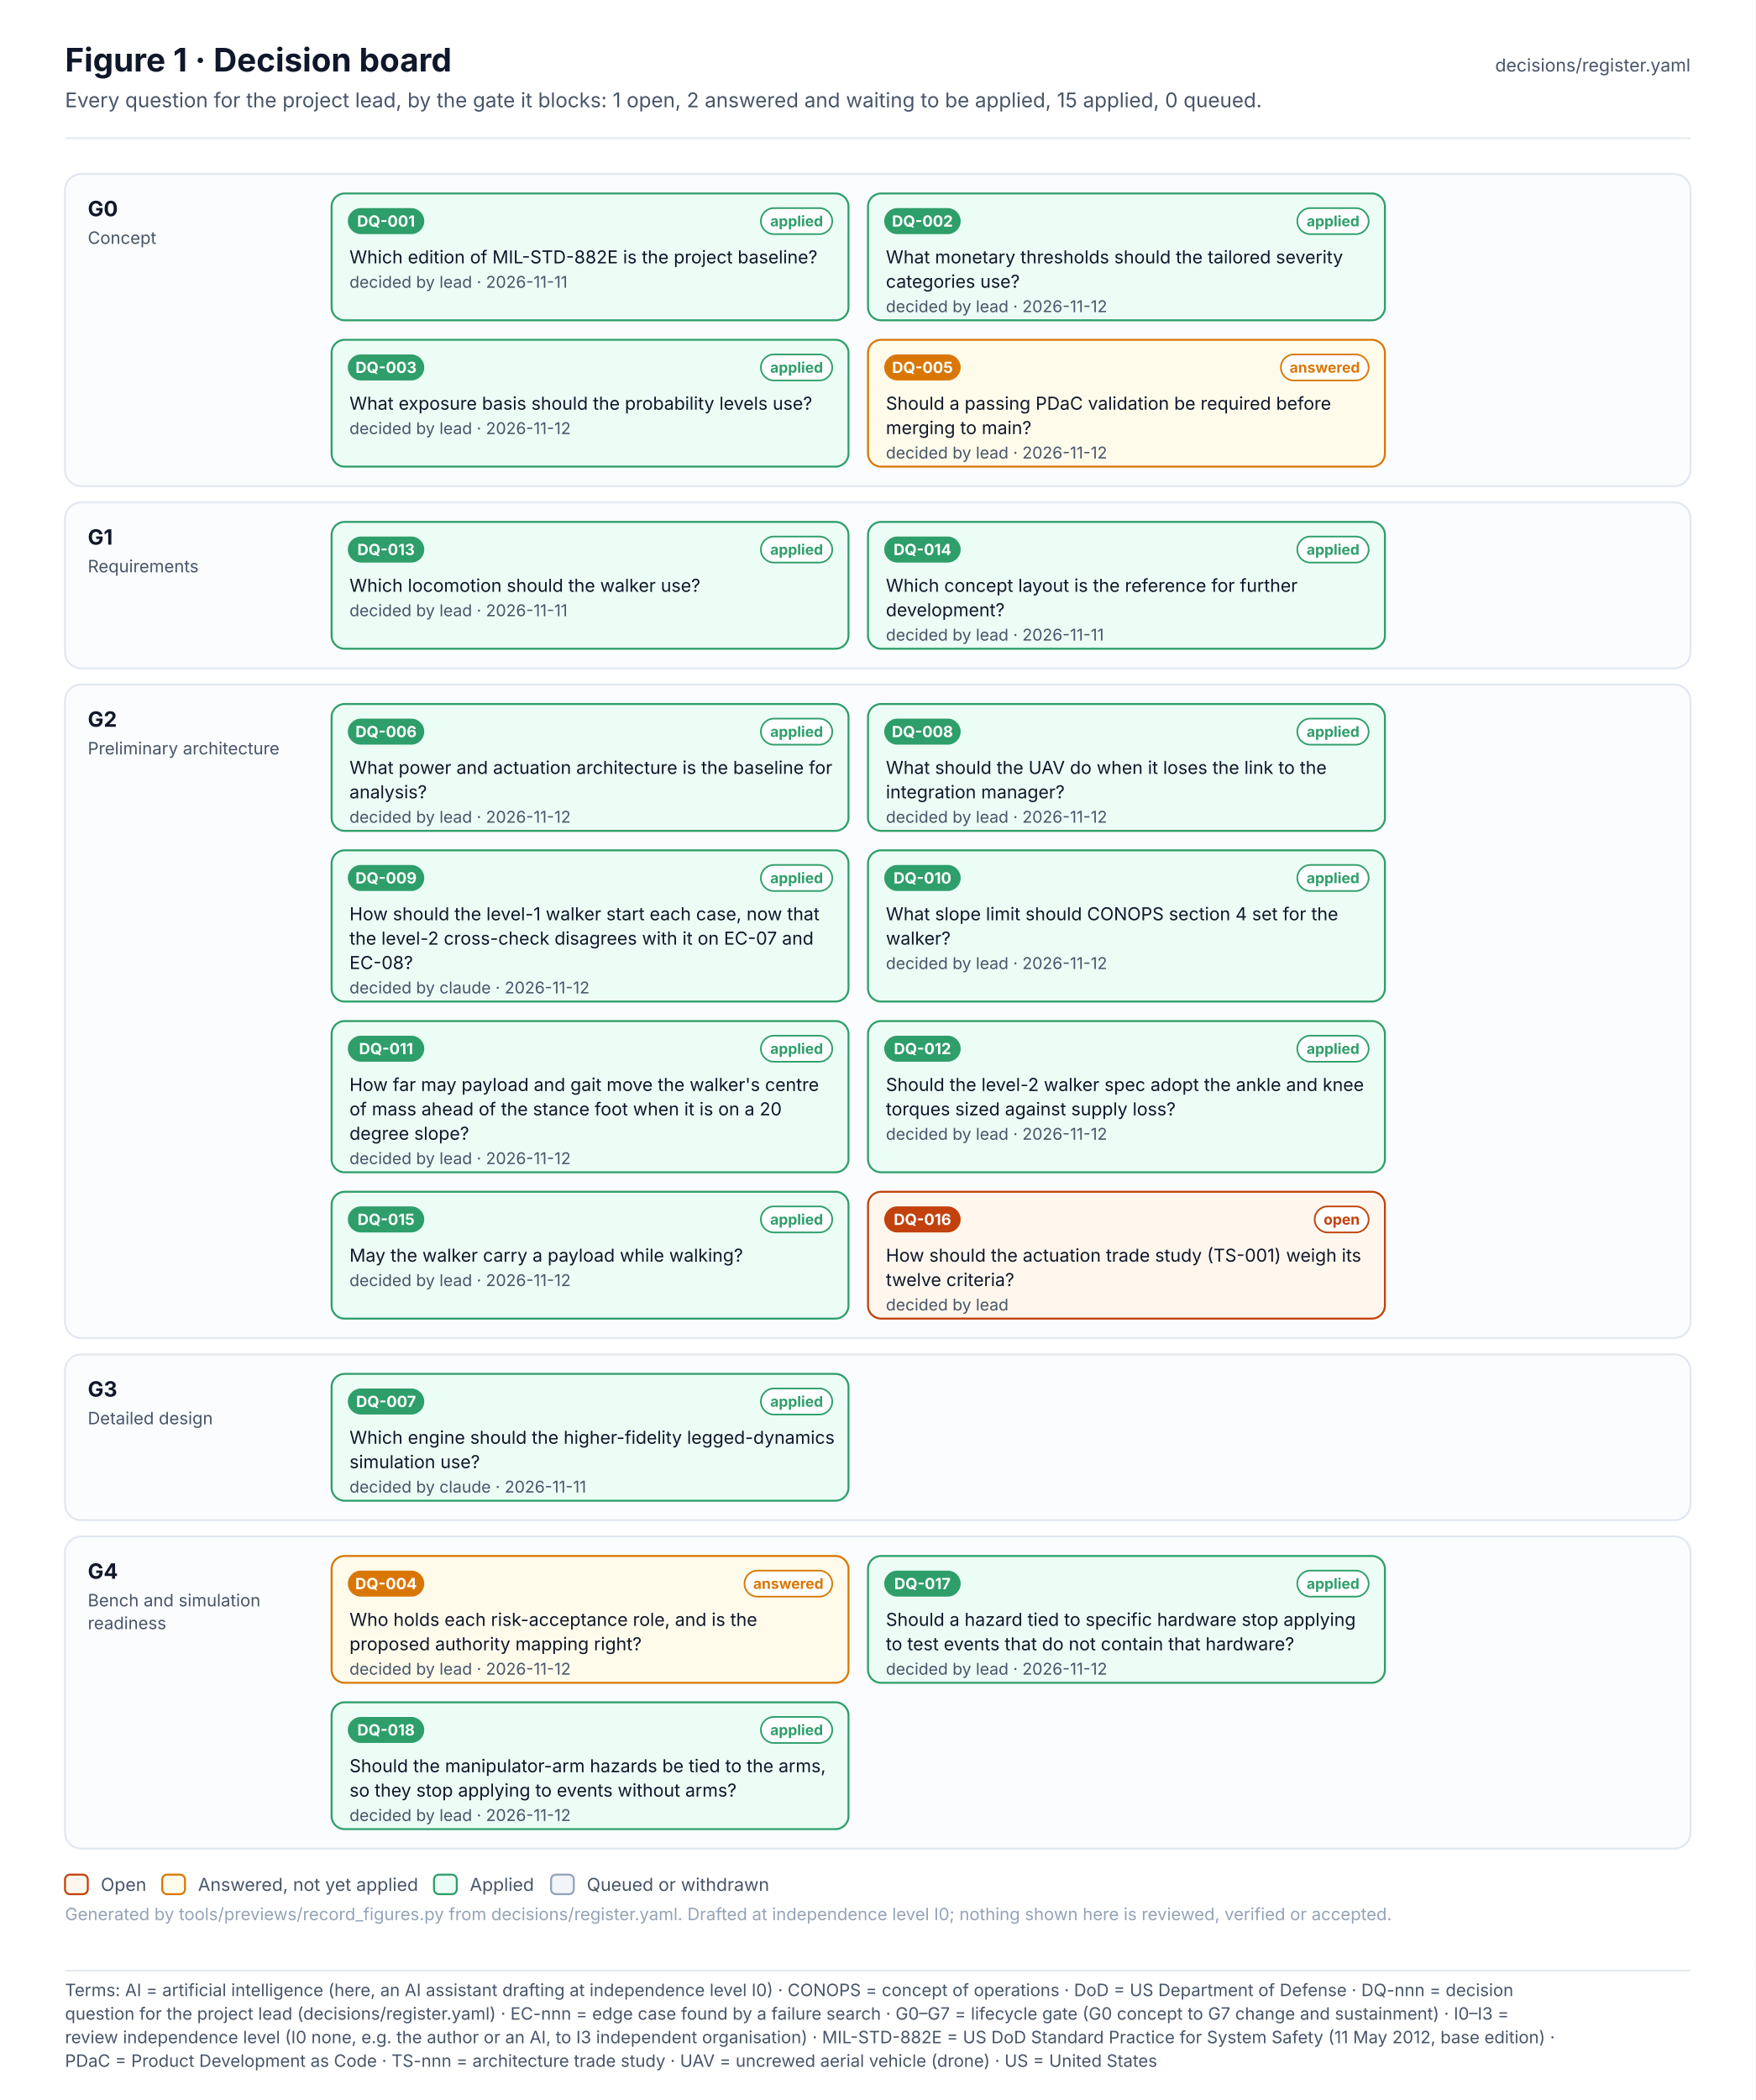
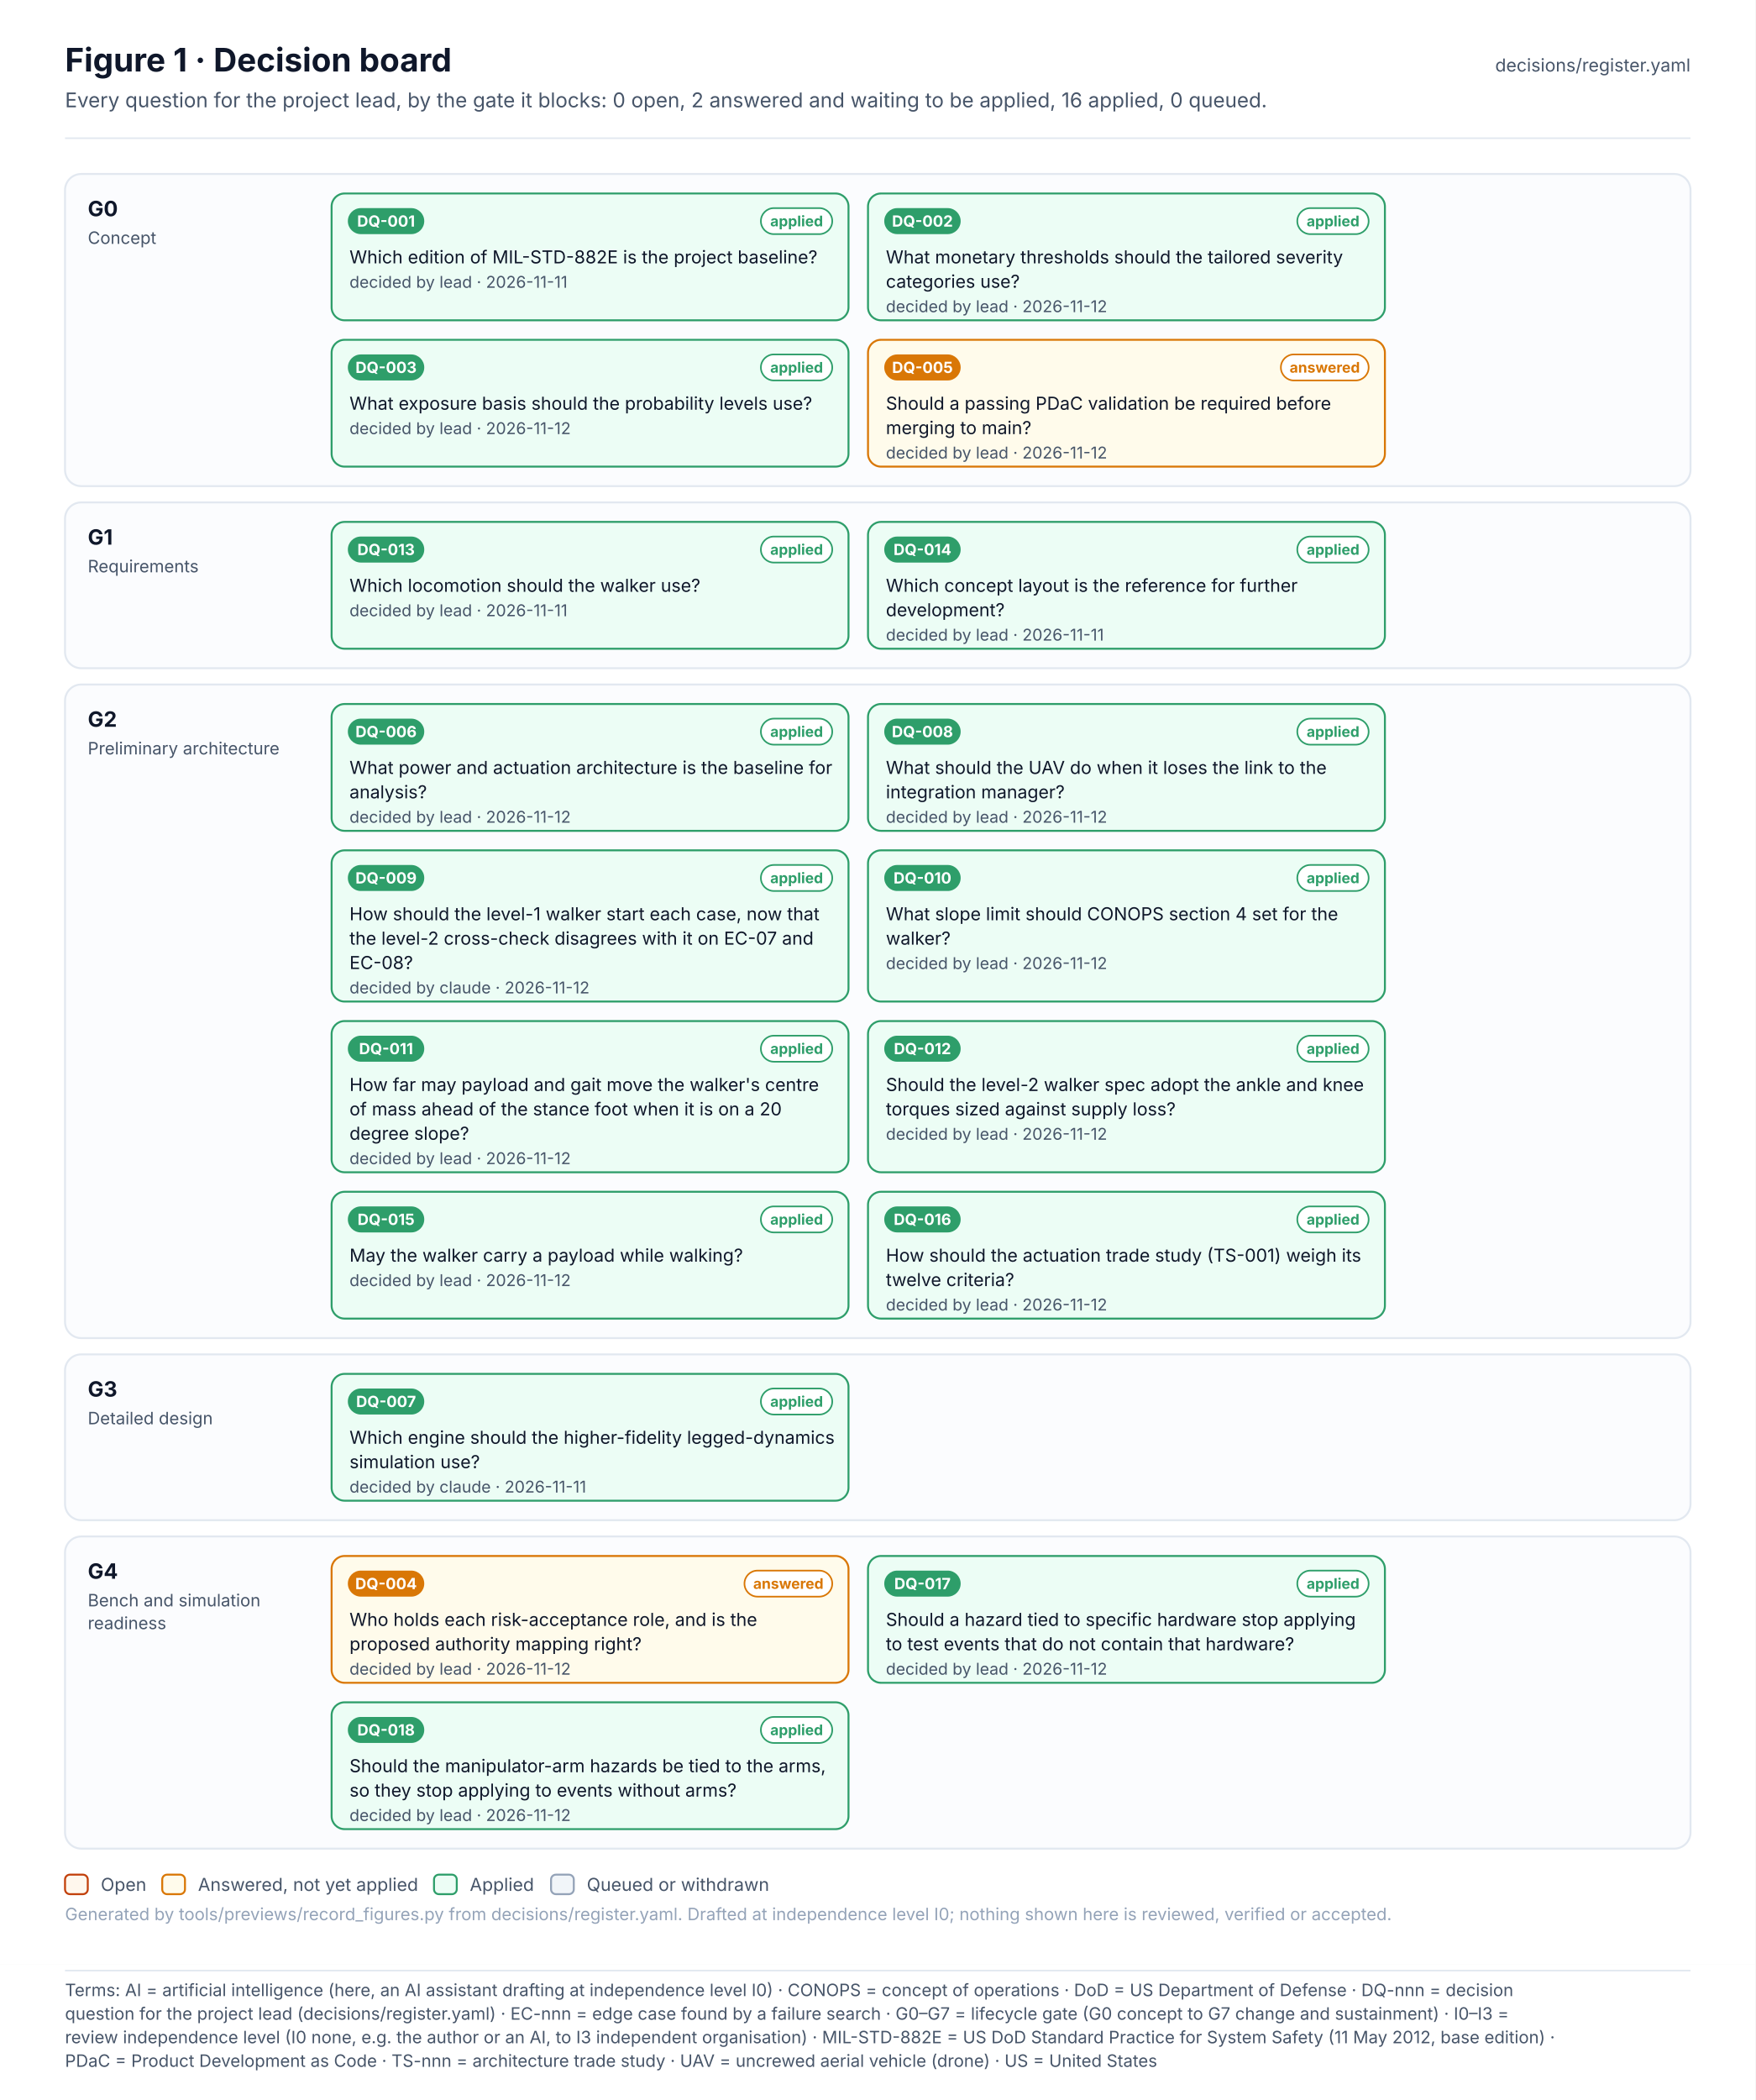
<svg xmlns="http://www.w3.org/2000/svg" width="1080" height="1291.6" viewBox="0 0 1080 1291.6" font-family="Inter, 'Segoe UI', Helvetica, Arial, sans-serif" role="img">
  <defs>
    <pattern id="hatch" patternUnits="userSpaceOnUse" width="6" height="6" patternTransform="rotate(45)">
      <rect width="6" height="6" fill="#F1F5F9" />
      <line x1="0" y1="0" x2="0" y2="6" stroke="#E2E8F0" stroke-width="2" />
    </pattern>
    <marker id="arr-ink" viewBox="0 0 10 10" refX="9" refY="5" markerWidth="7" markerHeight="7" orient="auto-start-reverse">
      <path d="M0 0 L10 5 L0 10 z" fill="#475569" />
    </marker>
    <marker id="dia-ink" viewBox="0 0 16 10" refX="15" refY="5" markerWidth="12" markerHeight="8" orient="auto-start-reverse">
      <path d="M1 5 L8 1 L15 5 L8 9 z" fill="#475569" />
    </marker>
    <marker id="tri-ink" viewBox="0 0 12 12" refX="11" refY="6" markerWidth="10" markerHeight="10" orient="auto-start-reverse">
      <path d="M1 1 L11 6 L1 11 z" fill="#FFFFFF" stroke="#475569" stroke-width="1.2" />
    </marker>
    <marker id="arr-system" viewBox="0 0 10 10" refX="9" refY="5" markerWidth="7" markerHeight="7" orient="auto-start-reverse">
      <path d="M0 0 L10 5 L0 10 z" fill="#4F46E5" />
    </marker>
    <marker id="dia-system" viewBox="0 0 16 10" refX="15" refY="5" markerWidth="12" markerHeight="8" orient="auto-start-reverse">
      <path d="M1 5 L8 1 L15 5 L8 9 z" fill="#4F46E5" />
    </marker>
    <marker id="tri-system" viewBox="0 0 12 12" refX="11" refY="6" markerWidth="10" markerHeight="10" orient="auto-start-reverse">
      <path d="M1 1 L11 6 L1 11 z" fill="#FFFFFF" stroke="#4F46E5" stroke-width="1.2" />
    </marker>
    <marker id="arr-software" viewBox="0 0 10 10" refX="9" refY="5" markerWidth="7" markerHeight="7" orient="auto-start-reverse">
      <path d="M0 0 L10 5 L0 10 z" fill="#0F766E" />
    </marker>
    <marker id="dia-software" viewBox="0 0 16 10" refX="15" refY="5" markerWidth="12" markerHeight="8" orient="auto-start-reverse">
      <path d="M1 5 L8 1 L15 5 L8 9 z" fill="#0F766E" />
    </marker>
    <marker id="tri-software" viewBox="0 0 12 12" refX="11" refY="6" markerWidth="10" markerHeight="10" orient="auto-start-reverse">
      <path d="M1 1 L11 6 L1 11 z" fill="#FFFFFF" stroke="#0F766E" stroke-width="1.2" />
    </marker>
    <marker id="arr-safety" viewBox="0 0 10 10" refX="9" refY="5" markerWidth="7" markerHeight="7" orient="auto-start-reverse">
      <path d="M0 0 L10 5 L0 10 z" fill="#C2410C" />
    </marker>
    <marker id="dia-safety" viewBox="0 0 16 10" refX="15" refY="5" markerWidth="12" markerHeight="8" orient="auto-start-reverse">
      <path d="M1 5 L8 1 L15 5 L8 9 z" fill="#C2410C" />
    </marker>
    <marker id="tri-safety" viewBox="0 0 12 12" refX="11" refY="6" markerWidth="10" markerHeight="10" orient="auto-start-reverse">
      <path d="M1 1 L11 6 L1 11 z" fill="#FFFFFF" stroke="#C2410C" stroke-width="1.2" />
    </marker>
    <marker id="arr-interface" viewBox="0 0 10 10" refX="9" refY="5" markerWidth="7" markerHeight="7" orient="auto-start-reverse">
      <path d="M0 0 L10 5 L0 10 z" fill="#7C3AED" />
    </marker>
    <marker id="dia-interface" viewBox="0 0 16 10" refX="15" refY="5" markerWidth="12" markerHeight="8" orient="auto-start-reverse">
      <path d="M1 5 L8 1 L15 5 L8 9 z" fill="#7C3AED" />
    </marker>
    <marker id="tri-interface" viewBox="0 0 12 12" refX="11" refY="6" markerWidth="10" markerHeight="10" orient="auto-start-reverse">
      <path d="M1 1 L11 6 L1 11 z" fill="#FFFFFF" stroke="#7C3AED" stroke-width="1.2" />
    </marker>
    <marker id="arr-external" viewBox="0 0 10 10" refX="9" refY="5" markerWidth="7" markerHeight="7" orient="auto-start-reverse">
      <path d="M0 0 L10 5 L0 10 z" fill="#64748B" />
    </marker>
    <marker id="dia-external" viewBox="0 0 16 10" refX="15" refY="5" markerWidth="12" markerHeight="8" orient="auto-start-reverse">
      <path d="M1 5 L8 1 L15 5 L8 9 z" fill="#64748B" />
    </marker>
    <marker id="tri-external" viewBox="0 0 12 12" refX="11" refY="6" markerWidth="10" markerHeight="10" orient="auto-start-reverse">
      <path d="M1 1 L11 6 L1 11 z" fill="#FFFFFF" stroke="#64748B" stroke-width="1.2" />
    </marker>
    <marker id="arr-work" viewBox="0 0 10 10" refX="9" refY="5" markerWidth="7" markerHeight="7" orient="auto-start-reverse">
      <path d="M0 0 L10 5 L0 10 z" fill="#475569" />
    </marker>
    <marker id="dia-work" viewBox="0 0 16 10" refX="15" refY="5" markerWidth="12" markerHeight="8" orient="auto-start-reverse">
      <path d="M1 5 L8 1 L15 5 L8 9 z" fill="#475569" />
    </marker>
    <marker id="tri-work" viewBox="0 0 12 12" refX="11" refY="6" markerWidth="10" markerHeight="10" orient="auto-start-reverse">
      <path d="M1 1 L11 6 L1 11 z" fill="#FFFFFF" stroke="#475569" stroke-width="1.2" />
    </marker>
    <marker id="arr-muted" viewBox="0 0 10 10" refX="9" refY="5" markerWidth="7" markerHeight="7" orient="auto-start-reverse">
      <path d="M0 0 L10 5 L0 10 z" fill="#94A3B8" />
    </marker>
    <marker id="dia-muted" viewBox="0 0 16 10" refX="15" refY="5" markerWidth="12" markerHeight="8" orient="auto-start-reverse">
      <path d="M1 5 L8 1 L15 5 L8 9 z" fill="#94A3B8" />
    </marker>
    <marker id="tri-muted" viewBox="0 0 12 12" refX="11" refY="6" markerWidth="10" markerHeight="10" orient="auto-start-reverse">
      <path d="M1 1 L11 6 L1 11 z" fill="#FFFFFF" stroke="#94A3B8" stroke-width="1.2" />
    </marker>
    <marker id="arr-current" viewBox="0 0 10 10" refX="9" refY="5" markerWidth="7" markerHeight="7" orient="auto-start-reverse">
      <path d="M0 0 L10 5 L0 10 z" fill="#0F172A" />
    </marker>
    <marker id="dia-current" viewBox="0 0 16 10" refX="15" refY="5" markerWidth="12" markerHeight="8" orient="auto-start-reverse">
      <path d="M1 5 L8 1 L15 5 L8 9 z" fill="#0F172A" />
    </marker>
    <marker id="tri-current" viewBox="0 0 12 12" refX="11" refY="6" markerWidth="10" markerHeight="10" orient="auto-start-reverse">
      <path d="M1 1 L11 6 L1 11 z" fill="#FFFFFF" stroke="#0F172A" stroke-width="1.2" />
    </marker>
    <marker id="arr-ok" viewBox="0 0 10 10" refX="9" refY="5" markerWidth="7" markerHeight="7" orient="auto-start-reverse">
      <path d="M0 0 L10 5 L0 10 z" fill="#2E9E6A" />
    </marker>
    <marker id="dia-ok" viewBox="0 0 16 10" refX="15" refY="5" markerWidth="12" markerHeight="8" orient="auto-start-reverse">
      <path d="M1 5 L8 1 L15 5 L8 9 z" fill="#2E9E6A" />
    </marker>
    <marker id="tri-ok" viewBox="0 0 12 12" refX="11" refY="6" markerWidth="10" markerHeight="10" orient="auto-start-reverse">
      <path d="M1 1 L11 6 L1 11 z" fill="#FFFFFF" stroke="#2E9E6A" stroke-width="1.2" />
    </marker>
    <marker id="arr-amber" viewBox="0 0 10 10" refX="9" refY="5" markerWidth="7" markerHeight="7" orient="auto-start-reverse">
      <path d="M0 0 L10 5 L0 10 z" fill="#D97706" />
    </marker>
    <marker id="dia-amber" viewBox="0 0 16 10" refX="15" refY="5" markerWidth="12" markerHeight="8" orient="auto-start-reverse">
      <path d="M1 5 L8 1 L15 5 L8 9 z" fill="#D97706" />
    </marker>
    <marker id="tri-amber" viewBox="0 0 12 12" refX="11" refY="6" markerWidth="10" markerHeight="10" orient="auto-start-reverse">
      <path d="M1 1 L11 6 L1 11 z" fill="#FFFFFF" stroke="#D97706" stroke-width="1.2" />
    </marker>
    <marker id="arr-red" viewBox="0 0 10 10" refX="9" refY="5" markerWidth="7" markerHeight="7" orient="auto-start-reverse">
      <path d="M0 0 L10 5 L0 10 z" fill="#D2553F" />
    </marker>
    <marker id="dia-red" viewBox="0 0 16 10" refX="15" refY="5" markerWidth="12" markerHeight="8" orient="auto-start-reverse">
      <path d="M1 5 L8 1 L15 5 L8 9 z" fill="#D2553F" />
    </marker>
    <marker id="tri-red" viewBox="0 0 12 12" refX="11" refY="6" markerWidth="10" markerHeight="10" orient="auto-start-reverse">
      <path d="M1 1 L11 6 L1 11 z" fill="#FFFFFF" stroke="#D2553F" stroke-width="1.2" />
    </marker>
  </defs>
  <rect x="0" y="0" width="1080" height="1208" rx="0" fill="#FFFFFF" stroke="none" stroke-width="0" />
  <text x="40" y="44" font-size="20" fill="#0F172A" font-weight="700">Figure 1 · Decision board</text>
-   <text x="40" y="66" font-size="12.5" fill="#475569">Every question for the project lead, by the gate it blocks: 1 open, 2 answered and waiting to be applied, 15 applied, 0 queued.</text>
+   <text x="40" y="66" font-size="12.5" fill="#475569">Every question for the project lead, by the gate it blocks: 0 open, 2 answered and waiting to be applied, 16 applied, 0 queued.</text>
  <text x="1040" y="44" font-size="11" fill="#475569" text-anchor="end">decisions/register.yaml</text>
  <line x1="40" y1="85" x2="1040" y2="85" stroke="#E2E8F0" stroke-width="1" />
  <g transform="translate(0 107)">
    <rect x="40" y="0" width="1000" height="192" rx="10" fill="#FBFCFE" stroke="#E2E8F0" stroke-width="1.2" />
    <text x="54" y="26" font-size="13" fill="#0F172A" font-weight="700">G0</text>
    <text x="54" y="43" font-size="10.5" fill="#475569">Concept</text>
    <rect x="204" y="12" width="318" height="78" rx="8" fill="#ECFDF5" stroke="#2E9E6A" stroke-width="1.2" />
    <rect x="214" y="21" width="47" height="16" rx="8.0" fill="#2E9E6A" stroke="none" stroke-width="1" />
    <text x="237.5" y="32.4" font-size="9.5" fill="#FFFFFF" font-weight="700" text-anchor="middle">DQ-001</text>
    <rect x="468.1" y="21" width="43.9" height="16" rx="8.0" fill="#FFFFFF" stroke="#2E9E6A" stroke-width="1" />
    <text x="490.1" y="32.2" font-size="9" fill="#2E9E6A" font-weight="700" text-anchor="middle">applied</text>
    <text x="215" y="55" font-size="11" fill="#0F172A">Which edition of MIL-STD-882E is the project baseline?</text>
    <text x="215" y="70" font-size="10" fill="#475569">decided by lead · 2026-11-11</text>
    <rect x="534" y="12" width="318" height="78" rx="8" fill="#ECFDF5" stroke="#2E9E6A" stroke-width="1.2" />
    <rect x="544" y="21" width="47" height="16" rx="8.0" fill="#2E9E6A" stroke="none" stroke-width="1" />
    <text x="567.5" y="32.4" font-size="9.5" fill="#FFFFFF" font-weight="700" text-anchor="middle">DQ-002</text>
    <rect x="798.1" y="21" width="43.9" height="16" rx="8.0" fill="#FFFFFF" stroke="#2E9E6A" stroke-width="1" />
    <text x="820.1" y="32.2" font-size="9" fill="#2E9E6A" font-weight="700" text-anchor="middle">applied</text>
    <text x="545" y="55" font-size="11" fill="#0F172A">What monetary thresholds should the tailored severity</text>
    <text x="545" y="70" font-size="11" fill="#0F172A">categories use?</text>
    <text x="545" y="85" font-size="10" fill="#475569">decided by lead · 2026-11-12</text>
    <rect x="204" y="102" width="318" height="78" rx="8" fill="#ECFDF5" stroke="#2E9E6A" stroke-width="1.2" />
    <rect x="214" y="111" width="47" height="16" rx="8.0" fill="#2E9E6A" stroke="none" stroke-width="1" />
    <text x="237.5" y="122.4" font-size="9.5" fill="#FFFFFF" font-weight="700" text-anchor="middle">DQ-003</text>
    <rect x="468.1" y="111" width="43.9" height="16" rx="8.0" fill="#FFFFFF" stroke="#2E9E6A" stroke-width="1" />
    <text x="490.1" y="122.2" font-size="9" fill="#2E9E6A" font-weight="700" text-anchor="middle">applied</text>
    <text x="215" y="145" font-size="11" fill="#0F172A">What exposure basis should the probability levels use?</text>
    <text x="215" y="160" font-size="10" fill="#475569">decided by lead · 2026-11-12</text>
    <rect x="534" y="102" width="318" height="78" rx="8" fill="#FFFBEB" stroke="#D97706" stroke-width="1.2" />
    <rect x="544" y="111" width="47" height="16" rx="8.0" fill="#D97706" stroke="none" stroke-width="1" />
    <text x="567.5" y="122.4" font-size="9.5" fill="#FFFFFF" font-weight="700" text-anchor="middle">DQ-005</text>
    <rect x="788" y="111" width="54" height="16" rx="8.0" fill="#FFFFFF" stroke="#D97706" stroke-width="1" />
    <text x="815" y="122.2" font-size="9" fill="#D97706" font-weight="700" text-anchor="middle">answered</text>
    <text x="545" y="145" font-size="11" fill="#0F172A">Should a passing PDaC validation be required before</text>
    <text x="545" y="160" font-size="11" fill="#0F172A">merging to main?</text>
    <text x="545" y="175" font-size="10" fill="#475569">decided by lead · 2026-11-12</text>
    <rect x="40" y="202" width="1000" height="102" rx="10" fill="#FBFCFE" stroke="#E2E8F0" stroke-width="1.2" />
    <text x="54" y="228" font-size="13" fill="#0F172A" font-weight="700">G1</text>
    <text x="54" y="245" font-size="10.5" fill="#475569">Requirements</text>
    <rect x="204" y="214" width="318" height="78" rx="8" fill="#ECFDF5" stroke="#2E9E6A" stroke-width="1.2" />
    <rect x="214" y="223" width="47" height="16" rx="8.0" fill="#2E9E6A" stroke="none" stroke-width="1" />
    <text x="237.5" y="234.4" font-size="9.5" fill="#FFFFFF" font-weight="700" text-anchor="middle">DQ-013</text>
    <rect x="468.1" y="223" width="43.9" height="16" rx="8.0" fill="#FFFFFF" stroke="#2E9E6A" stroke-width="1" />
    <text x="490.1" y="234.2" font-size="9" fill="#2E9E6A" font-weight="700" text-anchor="middle">applied</text>
    <text x="215" y="257" font-size="11" fill="#0F172A">Which locomotion should the walker use?</text>
    <text x="215" y="272" font-size="10" fill="#475569">decided by lead · 2026-11-11</text>
    <rect x="534" y="214" width="318" height="78" rx="8" fill="#ECFDF5" stroke="#2E9E6A" stroke-width="1.2" />
    <rect x="544" y="223" width="47" height="16" rx="8.0" fill="#2E9E6A" stroke="none" stroke-width="1" />
    <text x="567.5" y="234.4" font-size="9.5" fill="#FFFFFF" font-weight="700" text-anchor="middle">DQ-014</text>
    <rect x="798.1" y="223" width="43.9" height="16" rx="8.0" fill="#FFFFFF" stroke="#2E9E6A" stroke-width="1" />
    <text x="820.1" y="234.2" font-size="9" fill="#2E9E6A" font-weight="700" text-anchor="middle">applied</text>
    <text x="545" y="257" font-size="11" fill="#0F172A">Which concept layout is the reference for further</text>
    <text x="545" y="272" font-size="11" fill="#0F172A">development?</text>
    <text x="545" y="287" font-size="10" fill="#475569">decided by lead · 2026-11-11</text>
    <rect x="40" y="314" width="1000" height="402" rx="10" fill="#FBFCFE" stroke="#E2E8F0" stroke-width="1.2" />
    <text x="54" y="340" font-size="13" fill="#0F172A" font-weight="700">G2</text>
    <text x="54" y="357" font-size="10.5" fill="#475569">Preliminary architecture</text>
    <rect x="204" y="326" width="318" height="78" rx="8" fill="#ECFDF5" stroke="#2E9E6A" stroke-width="1.2" />
    <rect x="214" y="335" width="47" height="16" rx="8.0" fill="#2E9E6A" stroke="none" stroke-width="1" />
    <text x="237.5" y="346.4" font-size="9.5" fill="#FFFFFF" font-weight="700" text-anchor="middle">DQ-006</text>
    <rect x="468.1" y="335" width="43.9" height="16" rx="8.0" fill="#FFFFFF" stroke="#2E9E6A" stroke-width="1" />
    <text x="490.1" y="346.2" font-size="9" fill="#2E9E6A" font-weight="700" text-anchor="middle">applied</text>
    <text x="215" y="369" font-size="11" fill="#0F172A">What power and actuation architecture is the baseline for</text>
    <text x="215" y="384" font-size="11" fill="#0F172A">analysis?</text>
    <text x="215" y="399" font-size="10" fill="#475569">decided by lead · 2026-11-12</text>
    <rect x="534" y="326" width="318" height="78" rx="8" fill="#ECFDF5" stroke="#2E9E6A" stroke-width="1.2" />
    <rect x="544" y="335" width="47" height="16" rx="8.0" fill="#2E9E6A" stroke="none" stroke-width="1" />
    <text x="567.5" y="346.4" font-size="9.5" fill="#FFFFFF" font-weight="700" text-anchor="middle">DQ-008</text>
    <rect x="798.1" y="335" width="43.9" height="16" rx="8.0" fill="#FFFFFF" stroke="#2E9E6A" stroke-width="1" />
    <text x="820.1" y="346.2" font-size="9" fill="#2E9E6A" font-weight="700" text-anchor="middle">applied</text>
    <text x="545" y="369" font-size="11" fill="#0F172A">What should the UAV do when it loses the link to the</text>
    <text x="545" y="384" font-size="11" fill="#0F172A">integration manager?</text>
    <text x="545" y="399" font-size="10" fill="#475569">decided by lead · 2026-11-12</text>
    <rect x="204" y="416" width="318" height="93" rx="8" fill="#ECFDF5" stroke="#2E9E6A" stroke-width="1.2" />
    <rect x="214" y="425" width="47" height="16" rx="8.0" fill="#2E9E6A" stroke="none" stroke-width="1" />
    <text x="237.5" y="436.4" font-size="9.5" fill="#FFFFFF" font-weight="700" text-anchor="middle">DQ-009</text>
    <rect x="468.1" y="425" width="43.9" height="16" rx="8.0" fill="#FFFFFF" stroke="#2E9E6A" stroke-width="1" />
    <text x="490.1" y="436.2" font-size="9" fill="#2E9E6A" font-weight="700" text-anchor="middle">applied</text>
    <text x="215" y="459" font-size="11" fill="#0F172A">How should the level-1 walker start each case, now that</text>
    <text x="215" y="474" font-size="11" fill="#0F172A">the level-2 cross-check disagrees with it on EC-07 and</text>
    <text x="215" y="489" font-size="11" fill="#0F172A">EC-08?</text>
    <text x="215" y="504" font-size="10" fill="#475569">decided by claude · 2026-11-12</text>
    <rect x="534" y="416" width="318" height="93" rx="8" fill="#ECFDF5" stroke="#2E9E6A" stroke-width="1.2" />
    <rect x="544" y="425" width="47" height="16" rx="8.0" fill="#2E9E6A" stroke="none" stroke-width="1" />
    <text x="567.5" y="436.4" font-size="9.5" fill="#FFFFFF" font-weight="700" text-anchor="middle">DQ-010</text>
    <rect x="798.1" y="425" width="43.9" height="16" rx="8.0" fill="#FFFFFF" stroke="#2E9E6A" stroke-width="1" />
    <text x="820.1" y="436.2" font-size="9" fill="#2E9E6A" font-weight="700" text-anchor="middle">applied</text>
    <text x="545" y="459" font-size="11" fill="#0F172A">What slope limit should CONOPS section 4 set for the</text>
    <text x="545" y="474" font-size="11" fill="#0F172A">walker?</text>
    <text x="545" y="489" font-size="10" fill="#475569">decided by lead · 2026-11-12</text>
    <rect x="204" y="521" width="318" height="93" rx="8" fill="#ECFDF5" stroke="#2E9E6A" stroke-width="1.2" />
    <rect x="214" y="530" width="47" height="16" rx="8.0" fill="#2E9E6A" stroke="none" stroke-width="1" />
    <text x="237.5" y="541.4" font-size="9.5" fill="#FFFFFF" font-weight="700" text-anchor="middle">DQ-011</text>
    <rect x="468.1" y="530" width="43.9" height="16" rx="8.0" fill="#FFFFFF" stroke="#2E9E6A" stroke-width="1" />
    <text x="490.1" y="541.2" font-size="9" fill="#2E9E6A" font-weight="700" text-anchor="middle">applied</text>
    <text x="215" y="564" font-size="11" fill="#0F172A">How far may payload and gait move the walker's centre</text>
    <text x="215" y="579" font-size="11" fill="#0F172A">of mass ahead of the stance foot when it is on a 20</text>
    <text x="215" y="594" font-size="11" fill="#0F172A">degree slope?</text>
    <text x="215" y="609" font-size="10" fill="#475569">decided by lead · 2026-11-12</text>
    <rect x="534" y="521" width="318" height="93" rx="8" fill="#ECFDF5" stroke="#2E9E6A" stroke-width="1.2" />
    <rect x="544" y="530" width="47" height="16" rx="8.0" fill="#2E9E6A" stroke="none" stroke-width="1" />
    <text x="567.5" y="541.4" font-size="9.5" fill="#FFFFFF" font-weight="700" text-anchor="middle">DQ-012</text>
    <rect x="798.1" y="530" width="43.9" height="16" rx="8.0" fill="#FFFFFF" stroke="#2E9E6A" stroke-width="1" />
    <text x="820.1" y="541.2" font-size="9" fill="#2E9E6A" font-weight="700" text-anchor="middle">applied</text>
    <text x="545" y="564" font-size="11" fill="#0F172A">Should the level-2 walker spec adopt the ankle and knee</text>
    <text x="545" y="579" font-size="11" fill="#0F172A">torques sized against supply loss?</text>
    <text x="545" y="594" font-size="10" fill="#475569">decided by lead · 2026-11-12</text>
    <rect x="204" y="626" width="318" height="78" rx="8" fill="#ECFDF5" stroke="#2E9E6A" stroke-width="1.2" />
    <rect x="214" y="635" width="47" height="16" rx="8.0" fill="#2E9E6A" stroke="none" stroke-width="1" />
    <text x="237.5" y="646.4" font-size="9.5" fill="#FFFFFF" font-weight="700" text-anchor="middle">DQ-015</text>
    <rect x="468.1" y="635" width="43.9" height="16" rx="8.0" fill="#FFFFFF" stroke="#2E9E6A" stroke-width="1" />
    <text x="490.1" y="646.2" font-size="9" fill="#2E9E6A" font-weight="700" text-anchor="middle">applied</text>
    <text x="215" y="669" font-size="11" fill="#0F172A">May the walker carry a payload while walking?</text>
    <text x="215" y="684" font-size="10" fill="#475569">decided by lead · 2026-11-12</text>
-     <rect x="534" y="626" width="318" height="78" rx="8" fill="#FFF7ED" stroke="#C2410C" stroke-width="1.2" />
-     <rect x="544" y="635" width="47" height="16" rx="8.0" fill="#C2410C" stroke="none" stroke-width="1" />
+     <rect x="534" y="626" width="318" height="78" rx="8" fill="#ECFDF5" stroke="#2E9E6A" stroke-width="1.2" />
+     <rect x="544" y="635" width="47" height="16" rx="8.0" fill="#2E9E6A" stroke="none" stroke-width="1" />
    <text x="567.5" y="646.4" font-size="9.5" fill="#FFFFFF" font-weight="700" text-anchor="middle">DQ-016</text>
-     <rect x="808.8" y="635" width="33.2" height="16" rx="8.0" fill="#FFFFFF" stroke="#C2410C" stroke-width="1" />
-     <text x="825.4" y="646.2" font-size="9" fill="#C2410C" font-weight="700" text-anchor="middle">open</text>
+     <rect x="798.1" y="635" width="43.9" height="16" rx="8.0" fill="#FFFFFF" stroke="#2E9E6A" stroke-width="1" />
+     <text x="820.1" y="646.2" font-size="9" fill="#2E9E6A" font-weight="700" text-anchor="middle">applied</text>
    <text x="545" y="669" font-size="11" fill="#0F172A">How should the actuation trade study (TS-001) weigh its</text>
    <text x="545" y="684" font-size="11" fill="#0F172A">twelve criteria?</text>
-     <text x="545" y="699" font-size="10" fill="#475569">decided by lead</text>
+     <text x="545" y="699" font-size="10" fill="#475569">decided by lead · 2026-11-12</text>
    <rect x="40" y="726" width="1000" height="102" rx="10" fill="#FBFCFE" stroke="#E2E8F0" stroke-width="1.2" />
    <text x="54" y="752" font-size="13" fill="#0F172A" font-weight="700">G3</text>
    <text x="54" y="769" font-size="10.5" fill="#475569">Detailed design</text>
    <rect x="204" y="738" width="318" height="78" rx="8" fill="#ECFDF5" stroke="#2E9E6A" stroke-width="1.2" />
    <rect x="214" y="747" width="47" height="16" rx="8.0" fill="#2E9E6A" stroke="none" stroke-width="1" />
    <text x="237.5" y="758.4" font-size="9.5" fill="#FFFFFF" font-weight="700" text-anchor="middle">DQ-007</text>
    <rect x="468.1" y="747" width="43.9" height="16" rx="8.0" fill="#FFFFFF" stroke="#2E9E6A" stroke-width="1" />
    <text x="490.1" y="758.2" font-size="9" fill="#2E9E6A" font-weight="700" text-anchor="middle">applied</text>
    <text x="215" y="781" font-size="11" fill="#0F172A">Which engine should the higher-fidelity legged-dynamics</text>
    <text x="215" y="796" font-size="11" fill="#0F172A">simulation use?</text>
    <text x="215" y="811" font-size="10" fill="#475569">decided by claude · 2026-11-11</text>
    <rect x="40" y="838" width="1000" height="192" rx="10" fill="#FBFCFE" stroke="#E2E8F0" stroke-width="1.2" />
    <text x="54" y="864" font-size="13" fill="#0F172A" font-weight="700">G4</text>
    <text x="54" y="881" font-size="10.5" fill="#475569">Bench and simulation</text>
    <text x="54" y="895" font-size="10.5" fill="#475569">readiness</text>
    <rect x="204" y="850" width="318" height="78" rx="8" fill="#FFFBEB" stroke="#D97706" stroke-width="1.2" />
    <rect x="214" y="859" width="47" height="16" rx="8.0" fill="#D97706" stroke="none" stroke-width="1" />
    <text x="237.5" y="870.4" font-size="9.5" fill="#FFFFFF" font-weight="700" text-anchor="middle">DQ-004</text>
    <rect x="458" y="859" width="54" height="16" rx="8.0" fill="#FFFFFF" stroke="#D97706" stroke-width="1" />
    <text x="485" y="870.2" font-size="9" fill="#D97706" font-weight="700" text-anchor="middle">answered</text>
    <text x="215" y="893" font-size="11" fill="#0F172A">Who holds each risk-acceptance role, and is the</text>
    <text x="215" y="908" font-size="11" fill="#0F172A">proposed authority mapping right?</text>
    <text x="215" y="923" font-size="10" fill="#475569">decided by lead · 2026-11-12</text>
    <rect x="534" y="850" width="318" height="78" rx="8" fill="#ECFDF5" stroke="#2E9E6A" stroke-width="1.2" />
    <rect x="544" y="859" width="47" height="16" rx="8.0" fill="#2E9E6A" stroke="none" stroke-width="1" />
    <text x="567.5" y="870.4" font-size="9.5" fill="#FFFFFF" font-weight="700" text-anchor="middle">DQ-017</text>
    <rect x="798.1" y="859" width="43.9" height="16" rx="8.0" fill="#FFFFFF" stroke="#2E9E6A" stroke-width="1" />
    <text x="820.1" y="870.2" font-size="9" fill="#2E9E6A" font-weight="700" text-anchor="middle">applied</text>
    <text x="545" y="893" font-size="11" fill="#0F172A">Should a hazard tied to specific hardware stop applying</text>
    <text x="545" y="908" font-size="11" fill="#0F172A">to test events that do not contain that hardware?</text>
    <text x="545" y="923" font-size="10" fill="#475569">decided by lead · 2026-11-12</text>
    <rect x="204" y="940" width="318" height="78" rx="8" fill="#ECFDF5" stroke="#2E9E6A" stroke-width="1.2" />
    <rect x="214" y="949" width="47" height="16" rx="8.0" fill="#2E9E6A" stroke="none" stroke-width="1" />
    <text x="237.5" y="960.4" font-size="9.5" fill="#FFFFFF" font-weight="700" text-anchor="middle">DQ-018</text>
    <rect x="468.1" y="949" width="43.9" height="16" rx="8.0" fill="#FFFFFF" stroke="#2E9E6A" stroke-width="1" />
    <text x="490.1" y="960.2" font-size="9" fill="#2E9E6A" font-weight="700" text-anchor="middle">applied</text>
    <text x="215" y="983" font-size="11" fill="#0F172A">Should the manipulator-arm hazards be tied to the arms,</text>
    <text x="215" y="998" font-size="11" fill="#0F172A">so they stop applying to events without arms?</text>
    <text x="215" y="1013" font-size="10" fill="#475569">decided by lead · 2026-11-12</text>
  </g>
  <rect x="40" y="1153" width="14" height="12" rx="3" fill="#FFF7ED" stroke="#C2410C" stroke-width="1.2" />
  <text x="62" y="1163" font-size="11" fill="#475569">Open</text>
  <rect x="99.8" y="1153" width="14" height="12" rx="3" fill="#FFFBEB" stroke="#D97706" stroke-width="1.2" />
  <text x="121.8" y="1163" font-size="11" fill="#475569">Answered, not yet applied</text>
  <rect x="267" y="1153" width="14" height="12" rx="3" fill="#ECFDF5" stroke="#2E9E6A" stroke-width="1.2" />
  <text x="289" y="1163" font-size="11" fill="#475569">Applied</text>
  <rect x="339" y="1153" width="14" height="12" rx="3" fill="#F1F5F9" stroke="#94A3B8" stroke-width="1.2" />
  <text x="361" y="1163" font-size="11" fill="#475569">Queued or withdrawn</text>
  <text x="40" y="1181" font-size="10.5" fill="#94A3B8">Generated by tools/previews/record_figures.py from decisions/register.yaml. Drafted at independence level I0; nothing shown here is reviewed, verified or accepted.</text>
  <g class="terms" data-base-h="1208">
    <rect x="0" y="1208" width="1080" height="83.6" fill="#FFFFFF" />
    <line x1="40" y1="1212" x2="1040" y2="1212" stroke="#E2E8F0" stroke-width="1" />
    <text x="40" y="1227.7" font-size="10.5" fill="#475569" font-family="Inter, 'Segoe UI', Helvetica, Arial, sans-serif">Terms: AI = artificial intelligence (here, an AI assistant drafting at independence level I0) · CONOPS = concept of operations · DoD = US Department of Defense · DQ-nnn = decision</text>
    <text x="40" y="1242.2" font-size="10.5" fill="#475569" font-family="Inter, 'Segoe UI', Helvetica, Arial, sans-serif">question for the project lead (decisions/register.yaml) · EC-nnn = edge case found by a failure search · G0–G7 = lifecycle gate (G0 concept to G7 change and sustainment) · I0–I3 =</text>
    <text x="40" y="1256.7" font-size="10.5" fill="#475569" font-family="Inter, 'Segoe UI', Helvetica, Arial, sans-serif">review independence level (I0 none, e.g. the author or an AI, to I3 independent organisation) · MIL-STD-882E = US DoD Standard Practice for System Safety (11 May 2012, base edition) ·</text>
    <text x="40" y="1271.2" font-size="10.5" fill="#475569" font-family="Inter, 'Segoe UI', Helvetica, Arial, sans-serif">PDaC = Product Development as Code · TS-nnn = architecture trade study · UAV = uncrewed aerial vehicle (drone) · US = United States</text>
  </g>
</svg>
